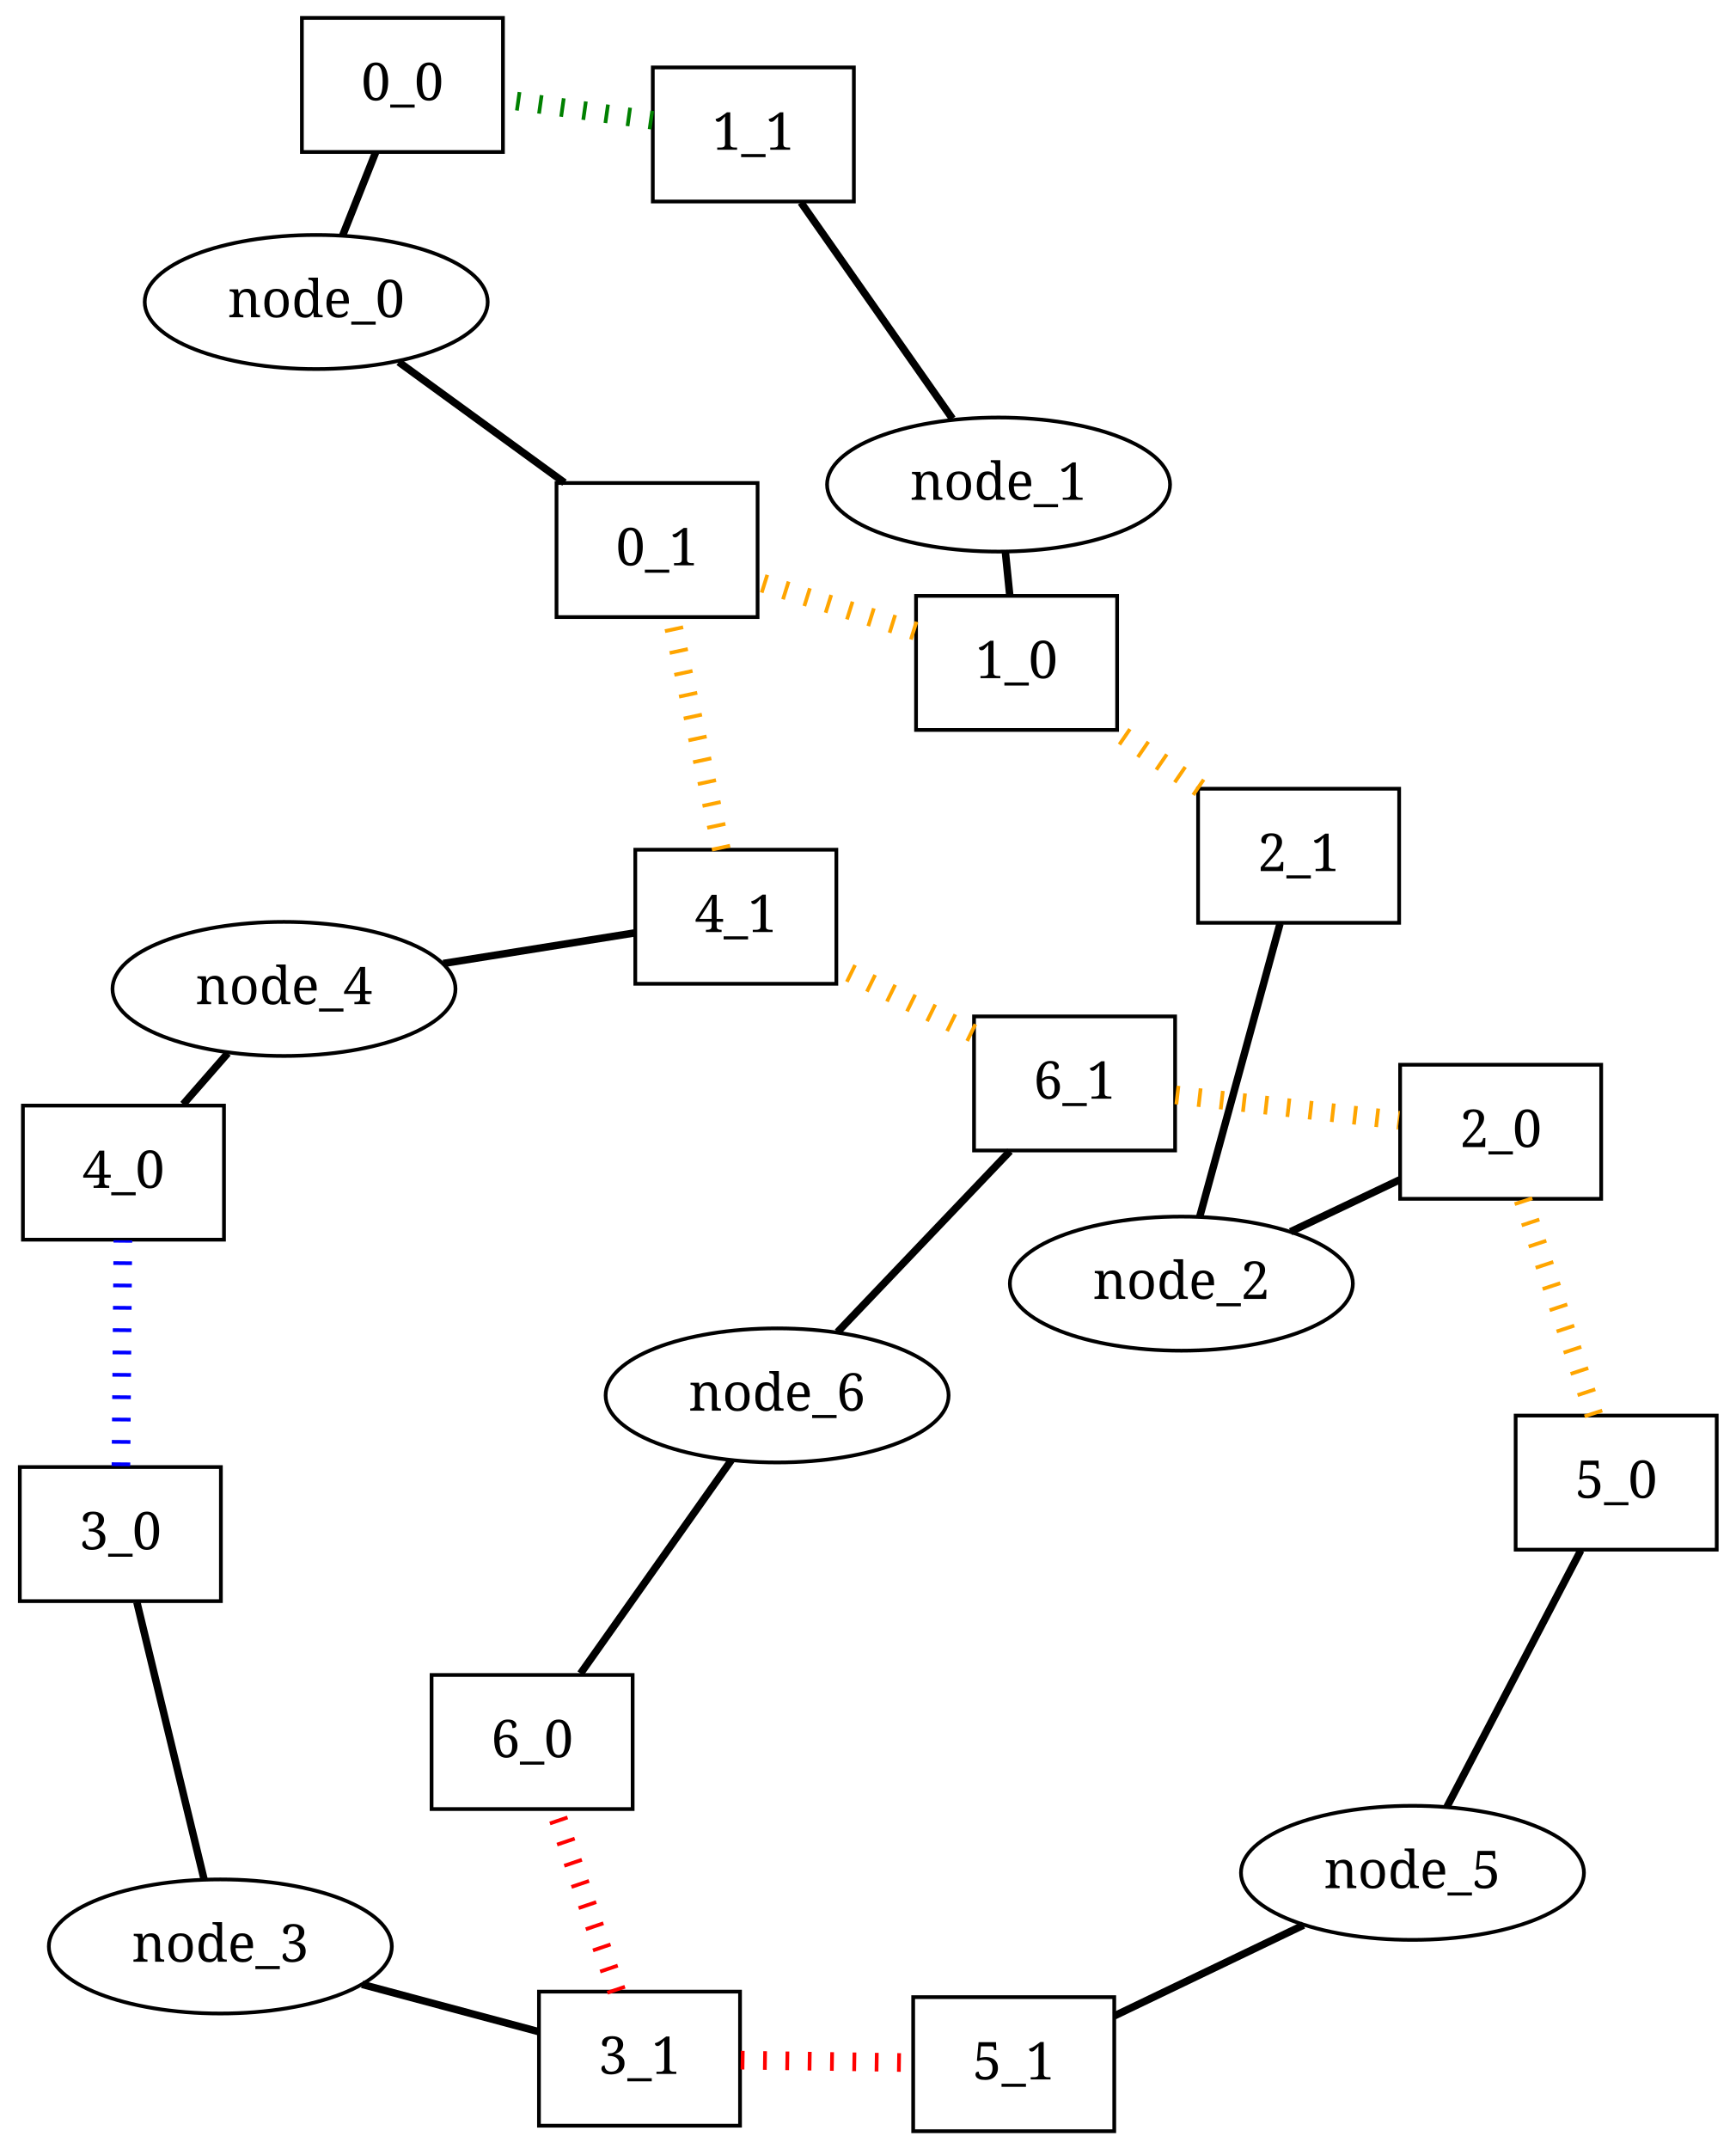
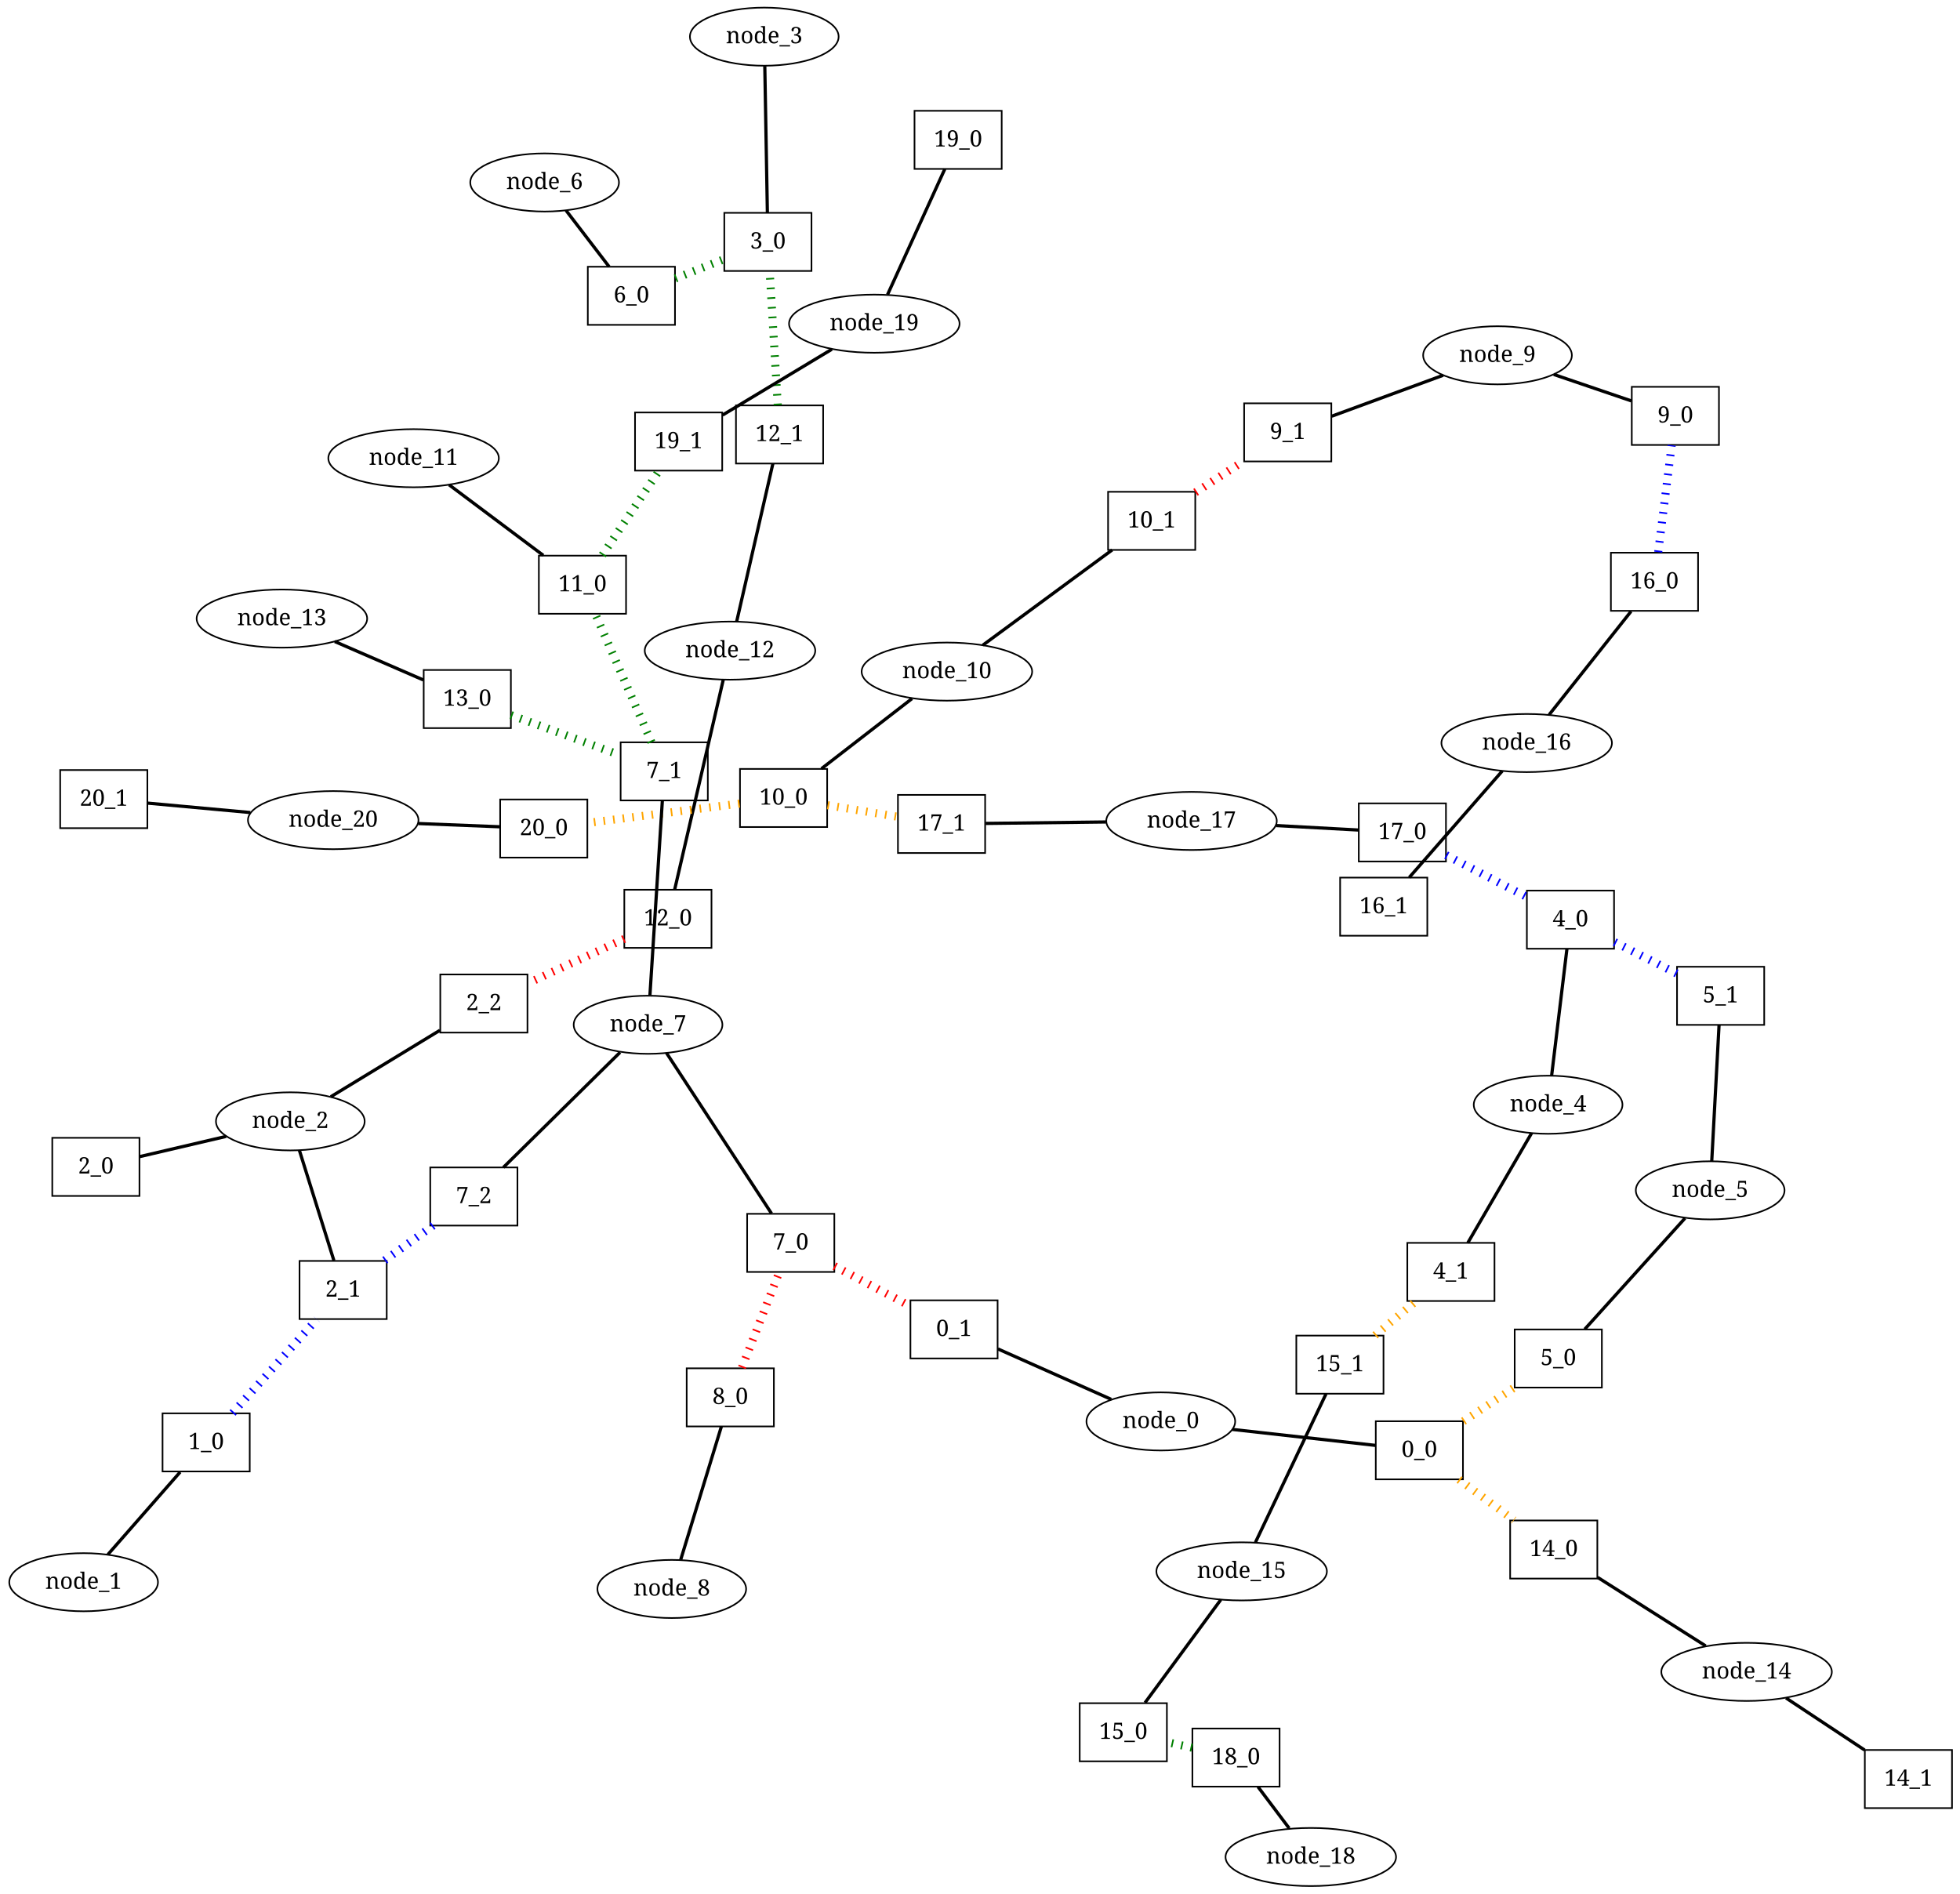
- <svg xmlns="http://www.w3.org/2000/svg" width="466pt" height="577pt" viewBox="0.00 0.00 466.00 577.00">
-   <g id="graph1" class="graph" transform="scale(1 1) rotate(0) translate(4 573)">
-     <polygon fill="white" stroke="white" points="-4,5 -4,-573 463,-573 463,5 -4,5" />
+ <svg xmlns="http://www.w3.org/2000/svg" width="1214pt" height="1173pt" viewBox="0.00 0.00 1214.00 1173.00">
+   <g id="graph1" class="graph" transform="scale(1 1) rotate(0) translate(4 1169)">
+     <polygon fill="white" stroke="white" points="-4,5 -4,-1169 1211,-1169 1211,5 -4,5" />
    <g id="node1" class="node">
-       <polygon fill="none" stroke="black" points="194.742,-38.256 140.742,-38.256 140.742,-2.256 194.742,-2.256 194.742,-38.256" />
-       <text text-anchor="middle" x="167.742" y="-16.156" font-family="Times Roman,serif" font-size="14.00">3_1</text>
+       <polygon fill="none" stroke="black" points="436.687,-617.856 382.687,-617.856 382.687,-581.856 436.687,-581.856 436.687,-617.856" />
+       <text text-anchor="middle" x="409.687" y="-595.756" font-family="Times Roman,serif" font-size="14.00">12_0</text>
+     </g>
+     <g id="node20" class="node">
+       <polygon fill="none" stroke="black" points="322.708,-565.379 268.708,-565.379 268.708,-529.379 322.708,-529.379 322.708,-565.379" />
+       <text text-anchor="middle" x="295.708" y="-543.279" font-family="Times Roman,serif" font-size="14.00">2_2</text>
+     </g>
+     <g id="edge2" class="edge">
+       <path fill="none" stroke="red" stroke-width="5" stroke-dasharray="1,5" d="M382.675,-587.42C364.638,-579.115 340.999,-568.232 322.921,-559.908" />
+     </g>
+     <g id="node52" class="node">
+       <ellipse fill="none" stroke="black" cx="448.155" cy="-765.98" rx="52.811" ry="18" />
+       <text text-anchor="middle" x="448.155" y="-761.88" font-family="Times Roman,serif" font-size="14.00">node_12</text>
+     </g>
+     <g id="edge4" class="edge">
+       <path fill="none" stroke="black" stroke-width="2" d="M413.877,-617.951C421.276,-649.906 436.574,-715.969 443.97,-747.908" />
+     </g>
+     <g id="node2" class="node">
+       <polygon fill="none" stroke="black" points="505.849,-917.876 451.849,-917.876 451.849,-881.876 505.849,-881.876 505.849,-917.876" />
+       <text text-anchor="middle" x="478.849" y="-895.776" font-family="Times Roman,serif" font-size="14.00">12_1</text>
+     </g>
+     <g id="node15" class="node">
+       <polygon fill="none" stroke="black" points="498.623,-1037.16 444.623,-1037.16 444.623,-1001.16 498.623,-1001.16 498.623,-1037.16" />
+       <text text-anchor="middle" x="471.623" y="-1015.06" font-family="Times Roman,serif" font-size="14.00">3_0</text>
+     </g>
+     <g id="edge6" class="edge">
+       <path fill="none" stroke="green" stroke-width="5" stroke-dasharray="1,5" d="M477.752,-917.993C476.393,-940.414 474.094,-978.377 472.731,-1000.88" />
+     </g>
+     <g id="edge8" class="edge">
+       <path fill="none" stroke="black" stroke-width="2" d="M474.71,-881.818C468.851,-856.263 458.203,-809.811 452.327,-784.179" />
    </g>
    <g id="node3" class="node">
-       <polygon fill="none" stroke="black" points="165.903,-123.273 111.903,-123.273 111.903,-87.273 165.903,-87.273 165.903,-123.273" />
-       <text text-anchor="middle" x="138.903" y="-101.173" font-family="Times Roman,serif" font-size="14.00">6_0</text>
-     </g>
-     <g id="edge2" class="edge">
-       <path fill="none" stroke="red" stroke-width="5" stroke-dasharray="1,5" d="M161.626,-38.286C156.732,-52.714 149.902,-72.848 145.01,-87.269" />
+       <polygon fill="none" stroke="black" points="414.081,-1003.77 360.081,-1003.77 360.081,-967.767 414.081,-967.767 414.081,-1003.77" />
+       <text text-anchor="middle" x="387.081" y="-981.667" font-family="Times Roman,serif" font-size="14.00">6_0</text>
+     </g>
+     <g id="edge10" class="edge">
+       <path fill="none" stroke="green" stroke-width="5" stroke-dasharray="1,5" d="M414.296,-996.518C423.95,-1000.33 434.809,-1004.62 444.459,-1008.43" />
+     </g>
+     <g id="node34" class="node">
+       <ellipse fill="none" stroke="black" cx="333.332" cy="-1055.97" rx="46.056" ry="18" />
+       <text text-anchor="middle" x="333.332" y="-1051.87" font-family="Times Roman,serif" font-size="14.00">node_6</text>
+     </g>
+     <g id="edge12" class="edge">
+       <path fill="none" stroke="black" stroke-width="2" d="M373.239,-1003.85C365.028,-1014.57 354.674,-1028.09 346.571,-1038.68" />
+     </g>
+     <g id="node4" class="node">
+       <polygon fill="none" stroke="black" points="508.337,-692.703 454.337,-692.703 454.337,-656.703 508.337,-656.703 508.337,-692.703" />
+       <text text-anchor="middle" x="481.337" y="-670.603" font-family="Times Roman,serif" font-size="14.00">10_0</text>
+     </g>
+     <g id="node21" class="node">
+       <polygon fill="none" stroke="black" points="606.177,-676.617 552.177,-676.617 552.177,-640.617 606.177,-640.617 606.177,-676.617" />
+       <text text-anchor="middle" x="579.177" y="-654.517" font-family="Times Roman,serif" font-size="14.00">17_1</text>
+     </g>
+     <g id="edge16" class="edge">
+       <path fill="none" stroke="orange" stroke-width="5" stroke-dasharray="1,5" d="M508.591,-670.222C522.161,-667.991 538.519,-665.302 552.069,-663.074" />
+     </g>
+     <g id="node54" class="node">
+       <ellipse fill="none" stroke="black" cx="582.499" cy="-752.987" rx="52.811" ry="18" />
+       <text text-anchor="middle" x="582.499" y="-748.887" font-family="Times Roman,serif" font-size="14.00">node_10</text>
+     </g>
+     <g id="edge18" class="edge">
+       <path fill="none" stroke="black" stroke-width="2" d="M504.8,-692.86C521.726,-705.959 544.405,-723.509 560.89,-736.265" />
+     </g>
+     <g id="node56" class="node">
+       <polygon fill="none" stroke="black" points="359.799,-673.778 305.799,-673.778 305.799,-637.778 359.799,-637.778 359.799,-673.778" />
+       <text text-anchor="middle" x="332.799" y="-651.678" font-family="Times Roman,serif" font-size="14.00">20_0</text>
+     </g>
+     <g id="edge14" class="edge">
+       <path fill="none" stroke="orange" stroke-width="5" stroke-dasharray="1,5" d="M454.093,-671.232C427.292,-667.817 386.611,-662.634 359.87,-659.227" />
+     </g>
+     <g id="node5" class="node">
+       <polygon fill="none" stroke="black" points="312.434,-753.99 258.434,-753.99 258.434,-717.99 312.434,-717.99 312.434,-753.99" />
+       <text text-anchor="middle" x="285.434" y="-731.89" font-family="Times Roman,serif" font-size="14.00">13_0</text>
+     </g>
+     <g id="node11" class="node">
+       <polygon fill="none" stroke="black" points="434.414,-709.186 380.414,-709.186 380.414,-673.186 434.414,-673.186 434.414,-709.186" />
+       <text text-anchor="middle" x="407.414" y="-687.086" font-family="Times Roman,serif" font-size="14.00">7_1</text>
+     </g>
+     <g id="edge22" class="edge">
+       <path fill="none" stroke="green" stroke-width="5" stroke-dasharray="1,5" d="M312.506,-726.047C332.579,-718.673 359.841,-708.66 379.997,-701.257" />
+     </g>
+     <g id="node51" class="node">
+       <ellipse fill="none" stroke="black" cx="170.605" cy="-785.828" rx="52.811" ry="18" />
+       <text text-anchor="middle" x="170.605" y="-781.728" font-family="Times Roman,serif" font-size="14.00">node_13</text>
+     </g>
+     <g id="edge20" class="edge">
+       <path fill="none" stroke="black" stroke-width="2" d="M258.222,-747.801C241.774,-754.939 220.703,-764.084 203.347,-771.617" />
+     </g>
+     <g id="node6" class="node">
+       <polygon fill="none" stroke="black" points="736.331,-864.361 682.331,-864.361 682.331,-828.361 736.331,-828.361 736.331,-864.361" />
+       <text text-anchor="middle" x="709.331" y="-842.261" font-family="Times Roman,serif" font-size="14.00">10_1</text>
+     </g>
+     <g id="node23" class="node">
+       <polygon fill="none" stroke="black" points="820.606,-919.172 766.606,-919.172 766.606,-883.172 820.606,-883.172 820.606,-919.172" />
+       <text text-anchor="middle" x="793.606" y="-897.072" font-family="Times Roman,serif" font-size="14.00">9_1</text>
+     </g>
+     <g id="edge24" class="edge">
+       <path fill="none" stroke="red" stroke-width="5" stroke-dasharray="1,5" d="M736.46,-864.005C746.083,-870.264 756.908,-877.304 766.528,-883.561" />
+     </g>
+     <g id="edge26" class="edge">
+       <path fill="none" stroke="black" stroke-width="2" d="M684.876,-828.358C661.697,-811.293 627.181,-785.882 604.755,-769.372" />
+     </g>
+     <g id="node7" class="node">
+       <polygon fill="none" stroke="black" points="316.494,-445.841 262.494,-445.841 262.494,-409.841 316.494,-409.841 316.494,-445.841" />
+       <text text-anchor="middle" x="289.494" y="-423.741" font-family="Times Roman,serif" font-size="14.00">7_2</text>
+     </g>
+     <g id="node19" class="node">
+       <polygon fill="none" stroke="black" points="235.525,-387.931 181.525,-387.931 181.525,-351.931 235.525,-351.931 235.525,-387.931" />
+       <text text-anchor="middle" x="208.525" y="-365.831" font-family="Times Roman,serif" font-size="14.00">2_1</text>
+     </g>
+     <g id="edge30" class="edge">
+       <path fill="none" stroke="blue" stroke-width="5" stroke-dasharray="1,5" d="M264.319,-409.835C254.663,-402.929 243.644,-395.049 233.964,-388.125" />
+     </g>
+     <g id="node33" class="node">
+       <ellipse fill="none" stroke="black" cx="397.39" cy="-534.221" rx="46.056" ry="18" />
+       <text text-anchor="middle" x="397.39" y="-530.121" font-family="Times Roman,serif" font-size="14.00">node_7</text>
+     </g>
+     <g id="edge28" class="edge">
+       <path fill="none" stroke="black" stroke-width="2" d="M307.798,-445.887C327.999,-465.804 360.27,-497.622 380.07,-517.144" />
+     </g>
+     <g id="node8" class="node">
+       <polygon fill="none" stroke="black" points="788.556,-98.293 734.556,-98.293 734.556,-62.292 788.556,-62.292 788.556,-98.293" />
+       <text text-anchor="middle" x="761.556" y="-76.192" font-family="Times Roman,serif" font-size="14.00">18_0</text>
+     </g>
+     <g id="node46" class="node">
+       <ellipse fill="none" stroke="black" cx="807.889" cy="-18.71" rx="52.811" ry="18" />
+       <text text-anchor="middle" x="807.889" y="-14.61" font-family="Times Roman,serif" font-size="14.00">node_18</text>
+     </g>
+     <g id="edge34" class="edge">
+       <path fill="none" stroke="black" stroke-width="2" d="M775.206,-62.149C781.293,-54.06 788.439,-44.561 794.495,-36.512" />
+     </g>
+     <g id="node48" class="node">
+       <polygon fill="none" stroke="black" points="718.756,-113.98 664.756,-113.98 664.756,-77.98 718.756,-77.98 718.756,-113.98" />
+       <text text-anchor="middle" x="691.756" y="-91.88" font-family="Times Roman,serif" font-size="14.00">15_0</text>
+     </g>
+     <g id="edge32" class="edge">
+       <path fill="none" stroke="green" stroke-width="5" stroke-dasharray="1,5" d="M734.37,-86.403C729.317,-87.538 724.037,-88.725 718.983,-89.861" />
    </g>
    <g id="node9" class="node">
-       <ellipse fill="none" stroke="black" cx="55.173" cy="-50.381" rx="46.056" ry="18" />
-       <text text-anchor="middle" x="55.173" y="-46.281" font-family="Times Roman,serif" font-size="14.00">node_3</text>
-     </g>
-     <g id="edge6" class="edge">
-       <path fill="none" stroke="black" stroke-width="2" d="M140.492,-27.549C126.307,-31.345 108.734,-36.047 93.229,-40.197" />
+       <polygon fill="none" stroke="black" points="475.326,-321.421 421.326,-321.421 421.326,-285.421 475.326,-285.421 475.326,-321.421" />
+       <text text-anchor="middle" x="448.326" y="-299.321" font-family="Times Roman,serif" font-size="14.00">8_0</text>
+     </g>
+     <g id="node12" class="node">
+       <polygon fill="none" stroke="black" points="512.775,-417.111 458.775,-417.111 458.775,-381.111 512.775,-381.111 512.775,-417.111" />
+       <text text-anchor="middle" x="485.775" y="-395.011" font-family="Times Roman,serif" font-size="14.00">7_0</text>
+     </g>
+     <g id="edge36" class="edge">
+       <path fill="none" stroke="red" stroke-width="5" stroke-dasharray="1,5" d="M455.546,-321.871C462.22,-338.924 472.078,-364.112 478.703,-381.042" />
+     </g>
+     <g id="node32" class="node">
+       <ellipse fill="none" stroke="black" cx="412.087" cy="-184.738" rx="46.056" ry="18" />
+       <text text-anchor="middle" x="412.087" y="-180.638" font-family="Times Roman,serif" font-size="14.00">node_8</text>
+     </g>
+     <g id="edge38" class="edge">
+       <path fill="none" stroke="black" stroke-width="2" d="M442.822,-285.396C436.01,-263.089 424.477,-225.318 417.642,-202.933" />
+     </g>
+     <g id="node10" class="node">
+       <polygon fill="none" stroke="black" points="150.677,-293.53 96.677,-293.53 96.677,-257.53 150.677,-257.53 150.677,-293.53" />
+       <text text-anchor="middle" x="123.677" y="-271.43" font-family="Times Roman,serif" font-size="14.00">1_0</text>
+     </g>
+     <g id="edge40" class="edge">
+       <path fill="none" stroke="blue" stroke-width="5" stroke-dasharray="1,5" d="M140.036,-293.732C155.061,-310.448 177.207,-335.087 192.216,-351.786" />
+     </g>
+     <g id="node39" class="node">
+       <ellipse fill="none" stroke="black" cx="47.793" cy="-188.915" rx="46.056" ry="18" />
+       <text text-anchor="middle" x="47.793" y="-184.815" font-family="Times Roman,serif" font-size="14.00">node_1</text>
+     </g>
+     <g id="edge42" class="edge">
+       <path fill="none" stroke="black" stroke-width="2" d="M107.584,-257.162C94.358,-242.065 75.759,-220.836 62.831,-206.079" />
+     </g>
+     <g id="node28" class="node">
+       <polygon fill="none" stroke="black" points="383.766,-824.816 329.766,-824.816 329.766,-788.816 383.766,-788.816 383.766,-824.816" />
+       <text text-anchor="middle" x="356.766" y="-802.716" font-family="Times Roman,serif" font-size="14.00">11_0</text>
+     </g>
+     <g id="edge46" class="edge">
+       <path fill="none" stroke="green" stroke-width="5" stroke-dasharray="1,5" d="M399.5,-709.253C390.041,-730.849 374.3,-766.786 364.791,-788.494" />
+     </g>
+     <g id="edge44" class="edge">
+       <path fill="none" stroke="black" stroke-width="2" d="M406.264,-673.18C404.341,-643.063 400.492,-582.799 398.558,-552.5" />
+     </g>
+     <g id="node14" class="node">
+       <polygon fill="none" stroke="black" points="613.904,-363.534 559.904,-363.534 559.904,-327.534 613.904,-327.534 613.904,-363.534" />
+       <text text-anchor="middle" x="586.904" y="-341.434" font-family="Times Roman,serif" font-size="14.00">0_1</text>
+     </g>
+     <g id="edge50" class="edge">
+       <path fill="none" stroke="red" stroke-width="5" stroke-dasharray="1,5" d="M512.876,-384.753C527.385,-377.066 545.207,-367.625 559.728,-359.931" />
+     </g>
+     <g id="edge48" class="edge">
+       <path fill="none" stroke="black" stroke-width="2" d="M473.855,-417.333C456.798,-443.407 425.636,-491.042 408.842,-516.716" />
    </g>
    <g id="node13" class="node">
-       <polygon fill="none" stroke="black" points="295.241,-36.778 241.241,-36.778 241.241,-0.778 295.241,-0.778 295.241,-36.778" />
-       <text text-anchor="middle" x="268.241" y="-14.678" font-family="Times Roman,serif" font-size="14.00">5_1</text>
-     </g>
-     <g id="edge4" class="edge">
-       <path fill="none" stroke="red" stroke-width="5" stroke-dasharray="1,5" d="M194.938,-19.856C209.239,-19.646 226.719,-19.389 241.023,-19.179" />
-     </g>
-     <g id="node2" class="node">
-       <polygon fill="none" stroke="black" points="55.322,-179.1 1.322,-179.1 1.322,-143.1 55.322,-143.1 55.322,-179.1" />
-       <text text-anchor="middle" x="28.322" y="-157" font-family="Times Roman,serif" font-size="14.00">3_0</text>
-     </g>
-     <g id="edge10" class="edge">
-       <path fill="none" stroke="black" stroke-width="2" d="M32.756,-142.817C37.761,-122.18 45.851,-88.82 50.821,-68.324" />
+       <polygon fill="none" stroke="black" points="902.136,-288.641 848.136,-288.641 848.136,-252.641 902.136,-252.641 902.136,-288.641" />
+       <text text-anchor="middle" x="875.136" y="-266.541" font-family="Times Roman,serif" font-size="14.00">0_0</text>
+     </g>
+     <g id="node26" class="node">
+       <polygon fill="none" stroke="black" points="988.178,-345.489 934.178,-345.489 934.178,-309.489 988.178,-309.489 988.178,-345.489" />
+       <text text-anchor="middle" x="961.178" y="-323.389" font-family="Times Roman,serif" font-size="14.00">5_0</text>
+     </g>
+     <g id="edge54" class="edge">
+       <path fill="none" stroke="orange" stroke-width="5" stroke-dasharray="1,5" d="M902.36,-288.628C912.502,-295.329 924.004,-302.928 934.13,-309.619" />
+     </g>
+     <g id="node29" class="node">
+       <polygon fill="none" stroke="black" points="985.372,-227.177 931.372,-227.177 931.372,-191.177 985.372,-191.177 985.372,-227.177" />
+       <text text-anchor="middle" x="958.372" y="-205.077" font-family="Times Roman,serif" font-size="14.00">14_0</text>
+     </g>
+     <g id="edge52" class="edge">
+       <path fill="none" stroke="orange" stroke-width="5" stroke-dasharray="1,5" d="M899.659,-252.532C910.401,-244.6 922.982,-235.31 933.736,-227.368" />
+     </g>
+     <g id="node40" class="node">
+       <ellipse fill="none" stroke="black" cx="714.998" cy="-288.517" rx="46.056" ry="18" />
+       <text text-anchor="middle" x="714.998" y="-284.417" font-family="Times Roman,serif" font-size="14.00">node_0</text>
+     </g>
+     <g id="edge56" class="edge">
+       <path fill="none" stroke="black" stroke-width="2" d="M847.97,-273.674C823.699,-276.383 787.687,-280.403 759.26,-283.576" />
+     </g>
+     <g id="edge58" class="edge">
+       <path fill="none" stroke="black" stroke-width="2" d="M614.069,-333.442C634.632,-324.289 662.889,-311.711 684.275,-302.192" />
+     </g>
+     <g id="node37" class="node">
+       <ellipse fill="none" stroke="black" cx="469.382" cy="-1146.29" rx="46.056" ry="18" />
+       <text text-anchor="middle" x="469.382" y="-1142.19" font-family="Times Roman,serif" font-size="14.00">node_3</text>
+     </g>
+     <g id="edge60" class="edge">
+       <path fill="none" stroke="black" stroke-width="2" d="M471.302,-1037.38C470.876,-1061.55 470.128,-1103.96 469.703,-1128.11" />
+     </g>
+     <g id="node16" class="node">
+       <polygon fill="none" stroke="black" points="1047.76,-826.628 993.765,-826.628 993.765,-790.628 1047.76,-790.628 1047.76,-826.628" />
+       <text text-anchor="middle" x="1020.76" y="-804.528" font-family="Times Roman,serif" font-size="14.00">16_0</text>
+     </g>
+     <g id="node24" class="node">
+       <polygon fill="none" stroke="black" points="1060.7,-929.384 1006.7,-929.384 1006.7,-893.384 1060.7,-893.384 1060.7,-929.384" />
+       <text text-anchor="middle" x="1033.7" y="-907.284" font-family="Times Roman,serif" font-size="14.00">9_0</text>
+     </g>
+     <g id="edge64" class="edge">
+       <path fill="none" stroke="blue" stroke-width="5" stroke-dasharray="1,5" d="M1023.08,-826.998C1025.43,-845.702 1029.06,-874.526 1031.41,-893.172" />
+     </g>
+     <g id="node58" class="node">
+       <ellipse fill="none" stroke="black" cx="941.61" cy="-708.739" rx="52.811" ry="18" />
+       <text text-anchor="middle" x="941.61" y="-704.639" font-family="Times Roman,serif" font-size="14.00">node_16</text>
+     </g>
+     <g id="edge62" class="edge">
+       <path fill="none" stroke="black" stroke-width="2" d="M1006.25,-790.306C991.786,-772.058 969.743,-744.241 955.505,-726.274" />
+     </g>
+     <g id="node17" class="node">
+       <polygon fill="none" stroke="black" points="880.061,-625.382 826.061,-625.382 826.061,-589.382 880.061,-589.382 880.061,-625.382" />
+       <text text-anchor="middle" x="853.061" y="-603.282" font-family="Times Roman,serif" font-size="14.00">16_1</text>
+     </g>
+     <g id="edge66" class="edge">
+       <path fill="none" stroke="black" stroke-width="2" d="M868.892,-625.502C885.208,-644.179 910.463,-673.086 926.507,-691.452" />
    </g>
    <g id="node18" class="node">
-       <polygon fill="none" stroke="black" points="56.152,-276.15 2.152,-276.15 2.152,-240.15 56.152,-240.15 56.152,-276.15" />
-       <text text-anchor="middle" x="29.152" y="-254.05" font-family="Times Roman,serif" font-size="14.00">4_0</text>
-     </g>
-     <g id="edge8" class="edge">
-       <path fill="none" stroke="blue" stroke-width="5" stroke-dasharray="1,5" d="M28.478,-179.355C28.627,-196.706 28.849,-222.654 28.997,-239.978" />
-     </g>
-     <g id="node6" class="node">
-       <ellipse fill="none" stroke="black" cx="204.701" cy="-198.337" rx="46.056" ry="18" />
-       <text text-anchor="middle" x="204.701" y="-194.237" font-family="Times Roman,serif" font-size="14.00">node_6</text>
-     </g>
-     <g id="edge12" class="edge">
-       <path fill="none" stroke="black" stroke-width="2" d="M151.902,-123.659C163.662,-140.293 180.856,-164.612 192.396,-180.933" />
-     </g>
-     <g id="node4" class="node">
-       <polygon fill="none" stroke="black" points="311.583,-300.098 257.583,-300.098 257.583,-264.098 311.583,-264.098 311.583,-300.098" />
-       <text text-anchor="middle" x="284.583" y="-277.998" font-family="Times Roman,serif" font-size="14.00">6_1</text>
-     </g>
-     <g id="node5" class="node">
-       <polygon fill="none" stroke="black" points="426.013,-287.12 372.013,-287.12 372.013,-251.12 426.013,-251.12 426.013,-287.12" />
-       <text text-anchor="middle" x="399.013" y="-265.02" font-family="Times Roman,serif" font-size="14.00">2_0</text>
-     </g>
-     <g id="edge14" class="edge">
-       <path fill="none" stroke="orange" stroke-width="5" stroke-dasharray="1,5" d="M311.701,-279.022C329.81,-276.968 353.542,-274.277 371.693,-272.218" />
-     </g>
-     <g id="edge16" class="edge">
-       <path fill="none" stroke="black" stroke-width="2" d="M267.25,-263.923C253.484,-249.489 234.375,-229.452 220.911,-215.335" />
-     </g>
-     <g id="node19" class="node">
-       <polygon fill="none" stroke="black" points="220.61,-344.856 166.61,-344.856 166.61,-308.856 220.61,-308.856 220.61,-344.856" />
-       <text text-anchor="middle" x="193.61" y="-322.756" font-family="Times Roman,serif" font-size="14.00">4_1</text>
-     </g>
-     <g id="edge18" class="edge">
-       <path fill="none" stroke="orange" stroke-width="5" stroke-dasharray="1,5" d="M257.288,-295.527C245.774,-301.191 232.398,-307.772 220.885,-313.436" />
-     </g>
-     <g id="node10" class="node">
-       <ellipse fill="none" stroke="black" cx="313.265" cy="-228.349" rx="46.056" ry="18" />
-       <text text-anchor="middle" x="313.265" y="-224.249" font-family="Times Roman,serif" font-size="14.00">node_2</text>
-     </g>
-     <g id="edge22" class="edge">
-       <path fill="none" stroke="black" stroke-width="2" d="M371.882,-256.22C362.559,-251.787 352.084,-246.807 342.595,-242.295" />
-     </g>
-     <g id="node14" class="node">
-       <polygon fill="none" stroke="black" points="457.04,-192.92 403.04,-192.92 403.04,-156.92 457.04,-156.92 457.04,-192.92" />
-       <text text-anchor="middle" x="430.04" y="-170.82" font-family="Times Roman,serif" font-size="14.00">5_0</text>
-     </g>
-     <g id="edge20" class="edge">
-       <path fill="none" stroke="orange" stroke-width="5" stroke-dasharray="1,5" d="M404.995,-250.957C410.489,-234.277 418.588,-209.69 424.076,-193.027" />
-     </g>
-     <g id="node7" class="node">
-       <ellipse fill="none" stroke="black" cx="375.33" cy="-70.147" rx="46.056" ry="18" />
-       <text text-anchor="middle" x="375.33" y="-66.047" font-family="Times Roman,serif" font-size="14.00">node_5</text>
-     </g>
-     <g id="edge24" class="edge">
-       <path fill="none" stroke="black" stroke-width="2" d="M346.067,-56.11C330.214,-48.505 310.757,-39.173 295.264,-31.741" />
-     </g>
-     <g id="edge26" class="edge">
-       <path fill="none" stroke="black" stroke-width="2" d="M384.611,-87.92C394.61,-107.07 410.442,-137.389 420.53,-156.707" />
-     </g>
-     <g id="node8" class="node">
-       <ellipse fill="none" stroke="black" cx="72.268" cy="-307.478" rx="46.056" ry="18" />
-       <text text-anchor="middle" x="72.268" y="-303.378" font-family="Times Roman,serif" font-size="14.00">node_4</text>
-     </g>
-     <g id="edge28" class="edge">
-       <path fill="none" stroke="black" stroke-width="2" d="M57.188,-290.225C53.303,-285.78 49.108,-280.981 45.176,-276.483" />
-     </g>
-     <g id="edge30" class="edge">
-       <path fill="none" stroke="black" stroke-width="2" d="M115.049,-314.31C132.107,-317.034 151.237,-320.089 166.349,-322.502" />
-     </g>
-     <g id="node16" class="node">
-       <polygon fill="none" stroke="black" points="371.755,-361.229 317.755,-361.229 317.755,-325.229 371.755,-325.229 371.755,-361.229" />
-       <text text-anchor="middle" x="344.755" y="-339.129" font-family="Times Roman,serif" font-size="14.00">2_1</text>
-     </g>
-     <g id="edge32" class="edge">
-       <path fill="none" stroke="black" stroke-width="2" d="M318.185,-246.299C324.067,-267.755 333.854,-303.459 339.765,-325.026" />
-     </g>
-     <g id="node11" class="node">
-       <ellipse fill="none" stroke="black" cx="264.172" cy="-442.898" rx="46.056" ry="18" />
-       <text text-anchor="middle" x="264.172" y="-438.798" font-family="Times Roman,serif" font-size="14.00">node_1</text>
-     </g>
-     <g id="node15" class="node">
-       <polygon fill="none" stroke="black" points="225.314,-554.895 171.314,-554.895 171.314,-518.895 225.314,-518.895 225.314,-554.895" />
-       <text text-anchor="middle" x="198.314" y="-532.795" font-family="Times Roman,serif" font-size="14.00">1_1</text>
-     </g>
-     <g id="edge34" class="edge">
-       <path fill="none" stroke="black" stroke-width="2" d="M251.785,-460.578C240.16,-477.171 222.847,-501.88 211.096,-518.653" />
-     </g>
-     <g id="node17" class="node">
-       <polygon fill="none" stroke="black" points="296.01,-413.011 242.01,-413.011 242.01,-377.011 296.01,-377.011 296.01,-413.011" />
-       <text text-anchor="middle" x="269.01" y="-390.911" font-family="Times Roman,serif" font-size="14.00">1_0</text>
-     </g>
-     <g id="edge36" class="edge">
-       <path fill="none" stroke="black" stroke-width="2" d="M266.001,-424.794C266.387,-420.98 266.793,-416.956 267.179,-413.141" />
-     </g>
-     <g id="node12" class="node">
-       <ellipse fill="none" stroke="black" cx="80.922" cy="-491.915" rx="46.056" ry="18" />
-       <text text-anchor="middle" x="80.922" y="-487.815" font-family="Times Roman,serif" font-size="14.00">node_0</text>
-     </g>
-     <g id="node20" class="node">
-       <polygon fill="none" stroke="black" points="131.073,-568.189 77.073,-568.189 77.073,-532.189 131.073,-532.189 131.073,-568.189" />
-       <text text-anchor="middle" x="104.073" y="-546.089" font-family="Times Roman,serif" font-size="14.00">0_0</text>
-     </g>
-     <g id="edge38" class="edge">
-       <path fill="none" stroke="black" stroke-width="2" d="M87.993,-509.716C90.812,-516.811 94.054,-524.97 96.884,-532.095" />
-     </g>
-     <g id="node21" class="node">
-       <polygon fill="none" stroke="black" points="199.457,-443.315 145.457,-443.315 145.457,-407.315 199.457,-407.315 199.457,-443.315" />
-       <text text-anchor="middle" x="172.457" y="-421.215" font-family="Times Roman,serif" font-size="14.00">0_1</text>
-     </g>
-     <g id="edge40" class="edge">
-       <path fill="none" stroke="black" stroke-width="2" d="M103.08,-475.793C116.519,-466.015 133.698,-453.515 147.599,-443.401" />
-     </g>
-     <g id="edge42" class="edge">
-       <path fill="none" stroke="green" stroke-width="5" stroke-dasharray="1,5" d="M171.309,-540.704C158.69,-542.484 143.702,-544.599 131.083,-546.379" />
-     </g>
-     <g id="edge44" class="edge">
-       <path fill="none" stroke="orange" stroke-width="5" stroke-dasharray="1,5" d="M318.263,-361.34C310.84,-366.414 302.774,-371.929 295.359,-376.998" />
-     </g>
-     <g id="edge46" class="edge">
-       <path fill="none" stroke="orange" stroke-width="5" stroke-dasharray="1,5" d="M241.858,-403.533C228.694,-407.664 212.921,-412.615 199.74,-416.752" />
-     </g>
-     <g id="edge48" class="edge">
-       <path fill="none" stroke="orange" stroke-width="5" stroke-dasharray="1,5" d="M189.73,-344.915C185.937,-362.569 180.192,-389.308 176.384,-407.037" />
+       <polygon fill="none" stroke="black" points="82.38,-464.193 28.38,-464.193 28.38,-428.193 82.38,-428.193 82.38,-464.193" />
+       <text text-anchor="middle" x="55.38" y="-442.093" font-family="Times Roman,serif" font-size="14.00">2_0</text>
+     </g>
+     <g id="node38" class="node">
+       <ellipse fill="none" stroke="black" cx="175.817" cy="-474.387" rx="46.056" ry="18" />
+       <text text-anchor="middle" x="175.817" y="-470.287" font-family="Times Roman,serif" font-size="14.00">node_2</text>
+     </g>
+     <g id="edge68" class="edge">
+       <path fill="none" stroke="black" stroke-width="2" d="M82.409,-452.52C98.221,-456.222 118.474,-460.963 136.077,-465.084" />
+     </g>
+     <g id="edge70" class="edge">
+       <path fill="none" stroke="black" stroke-width="2" d="M202.828,-388.126C196.825,-407.298 187.428,-437.308 181.449,-456.401" />
+     </g>
+     <g id="edge72" class="edge">
+       <path fill="none" stroke="black" stroke-width="2" d="M268.503,-530.816C248.191,-518.45 220.645,-501.679 200.871,-489.64" />
+     </g>
+     <g id="node47" class="node">
+       <ellipse fill="none" stroke="black" cx="734.008" cy="-660.481" rx="52.811" ry="18" />
+       <text text-anchor="middle" x="734.008" y="-656.381" font-family="Times Roman,serif" font-size="14.00">node_17</text>
+     </g>
+     <g id="edge74" class="edge">
+       <path fill="none" stroke="black" stroke-width="2" d="M606.501,-658.946C627.076,-659.194 655.924,-659.541 680.977,-659.842" />
+     </g>
+     <g id="node22" class="node">
+       <polygon fill="none" stroke="black" points="891.609,-671.367 837.609,-671.367 837.609,-635.367 891.609,-635.367 891.609,-671.367" />
+       <text text-anchor="middle" x="864.609" y="-649.267" font-family="Times Roman,serif" font-size="14.00">17_0</text>
+     </g>
+     <g id="node27" class="node">
+       <polygon fill="none" stroke="black" points="995.723,-617.328 941.723,-617.328 941.723,-581.328 995.723,-581.328 995.723,-617.328" />
+       <text text-anchor="middle" x="968.723" y="-595.228" font-family="Times Roman,serif" font-size="14.00">4_0</text>
+     </g>
+     <g id="edge78" class="edge">
+       <path fill="none" stroke="blue" stroke-width="5" stroke-dasharray="1,5" d="M891.692,-639.31C906.996,-631.367 926.074,-621.465 941.414,-613.502" />
+     </g>
+     <g id="edge76" class="edge">
+       <path fill="none" stroke="black" stroke-width="2" d="M837.549,-654.841C822.755,-655.646 803.919,-656.672 786.379,-657.628" />
+     </g>
+     <g id="node31" class="node">
+       <ellipse fill="none" stroke="black" cx="923.537" cy="-948.916" rx="46.056" ry="18" />
+       <text text-anchor="middle" x="923.537" y="-944.816" font-family="Times Roman,serif" font-size="14.00">node_9</text>
+     </g>
+     <g id="edge80" class="edge">
+       <path fill="none" stroke="black" stroke-width="2" d="M820.844,-911.181C840.936,-918.563 868.395,-928.654 889.864,-936.543" />
+     </g>
+     <g id="edge82" class="edge">
+       <path fill="none" stroke="black" stroke-width="2" d="M1006.47,-920.662C991.944,-925.611 973.909,-931.755 958.371,-937.049" />
+     </g>
+     <g id="node25" class="node">
+       <polygon fill="none" stroke="black" points="852.922,-341.692 798.922,-341.692 798.922,-305.692 852.922,-305.692 852.922,-341.692" />
+       <text text-anchor="middle" x="825.922" y="-319.592" font-family="Times Roman,serif" font-size="14.00">15_1</text>
+     </g>
+     <g id="node44" class="node">
+       <polygon fill="none" stroke="black" points="921.672,-399.117 867.672,-399.117 867.672,-363.117 921.672,-363.117 921.672,-399.117" />
+       <text text-anchor="middle" x="894.672" y="-377.017" font-family="Times Roman,serif" font-size="14.00">4_1</text>
+     </g>
+     <g id="edge86" class="edge">
+       <path fill="none" stroke="orange" stroke-width="5" stroke-dasharray="1,5" d="M847.675,-341.861C855.7,-348.565 864.791,-356.158 872.824,-362.868" />
+     </g>
+     <g id="node49" class="node">
+       <ellipse fill="none" stroke="black" cx="765.055" cy="-195.631" rx="52.811" ry="18" />
+       <text text-anchor="middle" x="765.055" y="-191.531" font-family="Times Roman,serif" font-size="14.00">node_15</text>
+     </g>
+     <g id="edge84" class="edge">
+       <path fill="none" stroke="black" stroke-width="2" d="M817.331,-305.615C805.73,-281.209 785.181,-237.974 773.603,-213.615" />
+     </g>
+     <g id="node35" class="node">
+       <ellipse fill="none" stroke="black" cx="1055.26" cy="-431.658" rx="46.056" ry="18" />
+       <text text-anchor="middle" x="1055.26" y="-427.558" font-family="Times Roman,serif" font-size="14.00">node_5</text>
+     </g>
+     <g id="edge88" class="edge">
+       <path fill="none" stroke="black" stroke-width="2" d="M977.566,-345.634C995.046,-364.986 1022.53,-395.412 1039.69,-414.413" />
+     </g>
+     <g id="node36" class="node">
+       <ellipse fill="none" stroke="black" cx="954.877" cy="-484.686" rx="46.056" ry="18" />
+       <text text-anchor="middle" x="954.877" y="-480.586" font-family="Times Roman,serif" font-size="14.00">node_4</text>
+     </g>
+     <g id="edge92" class="edge">
+       <path fill="none" stroke="black" stroke-width="2" d="M966.529,-581.163C963.937,-559.696 959.649,-524.196 957.06,-502.766" />
+     </g>
+     <g id="node57" class="node">
+       <polygon fill="none" stroke="black" points="1088.73,-570.154 1034.73,-570.154 1034.73,-534.154 1088.73,-534.154 1088.73,-570.154" />
+       <text text-anchor="middle" x="1061.73" y="-548.054" font-family="Times Roman,serif" font-size="14.00">5_1</text>
+     </g>
+     <g id="edge90" class="edge">
+       <path fill="none" stroke="blue" stroke-width="5" stroke-dasharray="1,5" d="M996.126,-585.429C1008.24,-579.287 1022.44,-572.084 1034.52,-565.953" />
+     </g>
+     <g id="node41" class="node">
+       <polygon fill="none" stroke="black" points="443.33,-913.494 389.33,-913.494 389.33,-877.494 443.33,-877.494 443.33,-913.494" />
+       <text text-anchor="middle" x="416.33" y="-891.394" font-family="Times Roman,serif" font-size="14.00">19_1</text>
+     </g>
+     <g id="edge94" class="edge">
+       <path fill="none" stroke="green" stroke-width="5" stroke-dasharray="1,5" d="M369.108,-825.19C379.399,-840.511 393.979,-862.218 404.208,-877.447" />
+     </g>
+     <g id="node53" class="node">
+       <ellipse fill="none" stroke="black" cx="252.17" cy="-885.163" rx="52.811" ry="18" />
+       <text text-anchor="middle" x="252.17" y="-881.063" font-family="Times Roman,serif" font-size="14.00">node_11</text>
+     </g>
+     <g id="edge96" class="edge">
+       <path fill="none" stroke="black" stroke-width="2" d="M332.507,-824.987C314.885,-838.187 291.233,-855.903 274.16,-868.691" />
+     </g>
+     <g id="node50" class="node">
+       <ellipse fill="none" stroke="black" cx="1077.81" cy="-133.376" rx="52.811" ry="18" />
+       <text text-anchor="middle" x="1077.81" y="-129.276" font-family="Times Roman,serif" font-size="14.00">node_14</text>
+     </g>
+     <g id="edge98" class="edge">
+       <path fill="none" stroke="black" stroke-width="2" d="M985.474,-191.976C1005.57,-179.222 1032.78,-161.955 1052.45,-149.472" />
+     </g>
+     <g id="node30" class="node">
+       <polygon fill="none" stroke="black" points="1205.05,-84.995 1151.05,-84.995 1151.05,-48.995 1205.05,-48.995 1205.05,-84.995" />
+       <text text-anchor="middle" x="1178.05" y="-62.895" font-family="Times Roman,serif" font-size="14.00">14_1</text>
+     </g>
+     <g id="edge100" class="edge">
+       <path fill="none" stroke="black" stroke-width="2" d="M1150.92,-84.959C1135.73,-95.019 1116.94,-107.461 1102.22,-117.214" />
+     </g>
+     <g id="edge102" class="edge">
+       <path fill="none" stroke="black" stroke-width="2" d="M1056.23,-449.697C1057.45,-472.413 1059.53,-511.217 1060.76,-533.991" />
+     </g>
+     <g id="edge104" class="edge">
+       <path fill="none" stroke="black" stroke-width="2" d="M944.664,-467.117C933.66,-448.187 916.238,-418.217 905.137,-399.12" />
+     </g>
+     <g id="node45" class="node">
+       <ellipse fill="none" stroke="black" cx="537.53" cy="-968.497" rx="52.811" ry="18" />
+       <text text-anchor="middle" x="537.53" y="-964.397" font-family="Times Roman,serif" font-size="14.00">node_19</text>
+     </g>
+     <g id="edge106" class="edge">
+       <path fill="none" stroke="black" stroke-width="2" d="M443.53,-911.877C463.769,-924.068 491.238,-940.614 511.253,-952.669" />
+     </g>
+     <g id="node42" class="node">
+       <polygon fill="none" stroke="black" points="616.436,-1100.36 562.436,-1100.36 562.436,-1064.36 616.436,-1064.36 616.436,-1100.36" />
+       <text text-anchor="middle" x="589.436" y="-1078.26" font-family="Times Roman,serif" font-size="14.00">19_0</text>
+     </g>
+     <g id="edge108" class="edge">
+       <path fill="none" stroke="black" stroke-width="2" d="M581.212,-1064.32C571.492,-1043 555.419,-1007.74 545.716,-986.454" />
+     </g>
+     <g id="node43" class="node">
+       <ellipse fill="none" stroke="black" cx="202.391" cy="-660.978" rx="52.811" ry="18" />
+       <text text-anchor="middle" x="202.391" y="-656.878" font-family="Times Roman,serif" font-size="14.00">node_20</text>
+     </g>
+     <g id="node55" class="node">
+       <polygon fill="none" stroke="black" points="87.278,-692.008 33.278,-692.008 33.278,-656.008 87.278,-656.008 87.278,-692.008" />
+       <text text-anchor="middle" x="60.278" y="-669.908" font-family="Times Roman,serif" font-size="14.00">20_1</text>
+     </g>
+     <g id="edge110" class="edge">
+       <path fill="none" stroke="black" stroke-width="2" d="M151.085,-665.682C129.618,-667.65 105.54,-669.858 87.573,-671.506" />
+     </g>
+     <g id="edge112" class="edge">
+       <path fill="none" stroke="black" stroke-width="2" d="M255.057,-658.878C272.446,-658.185 291.072,-657.442 305.732,-656.857" />
+     </g>
+     <g id="edge114" class="edge">
+       <path fill="none" stroke="black" stroke-width="2" d="M705.201,-114.258C718.591,-132.463 739.003,-160.213 752.188,-178.137" />
    </g>
  </g>
</svg>
